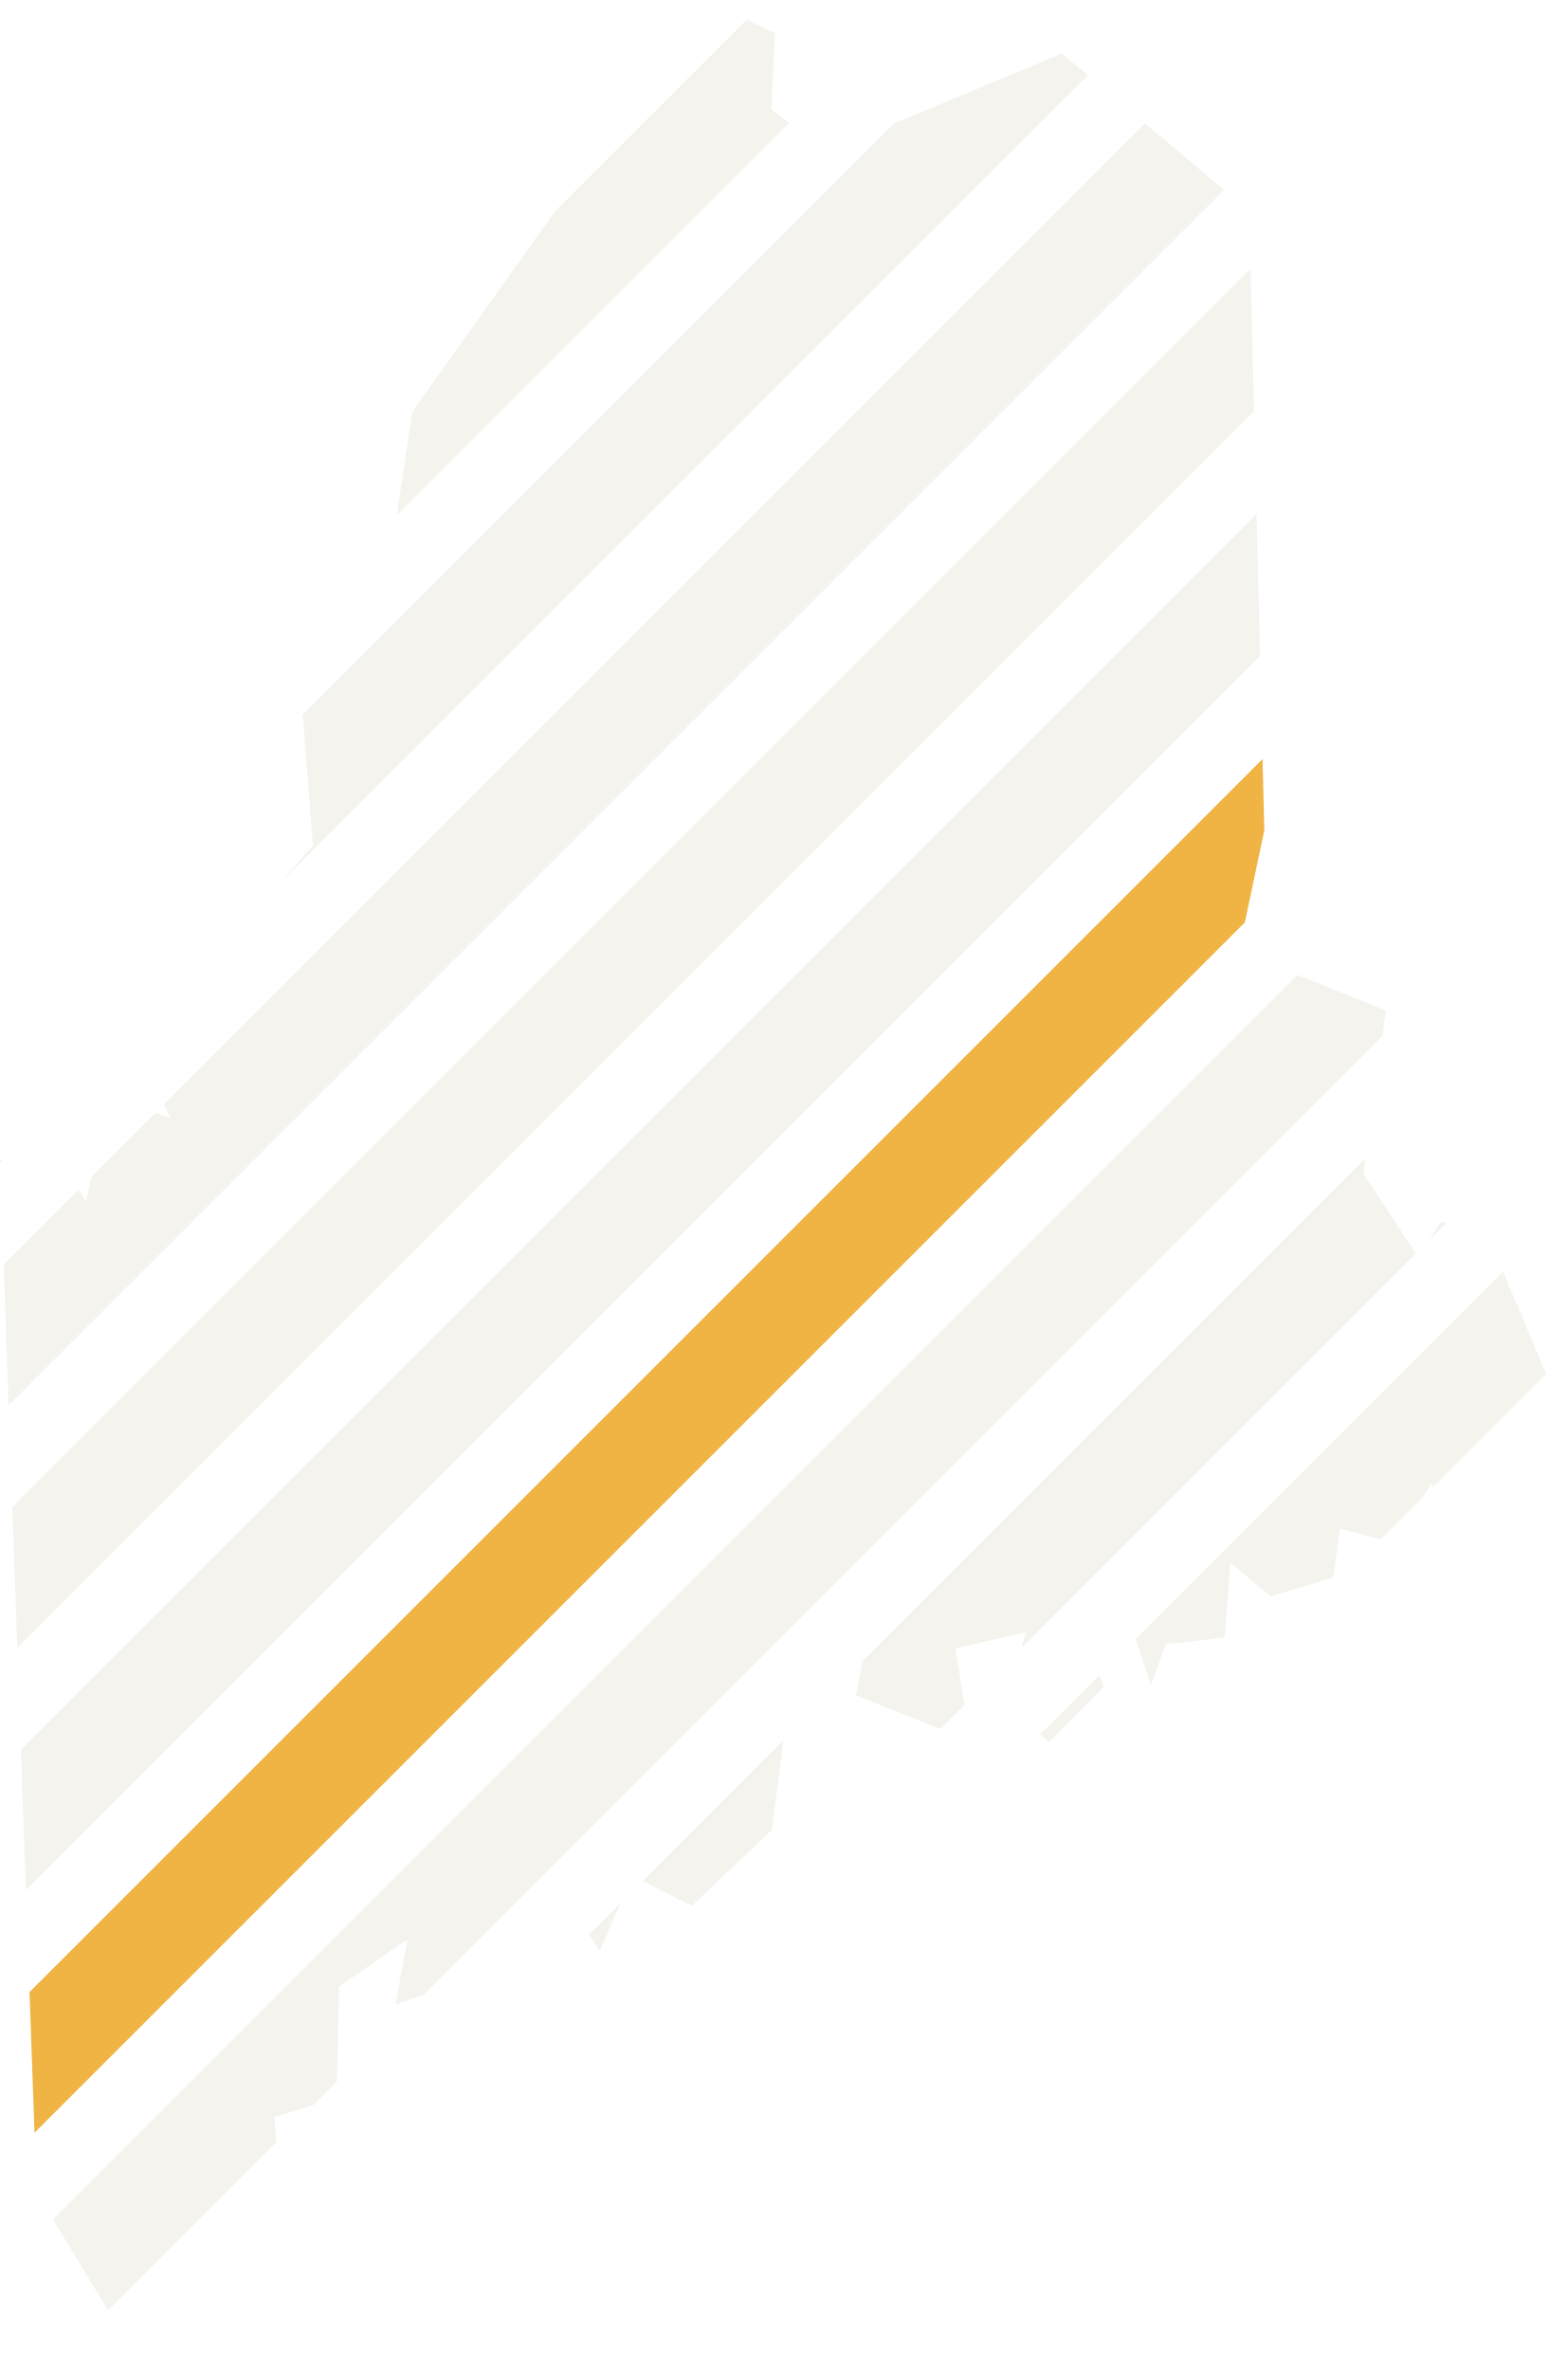
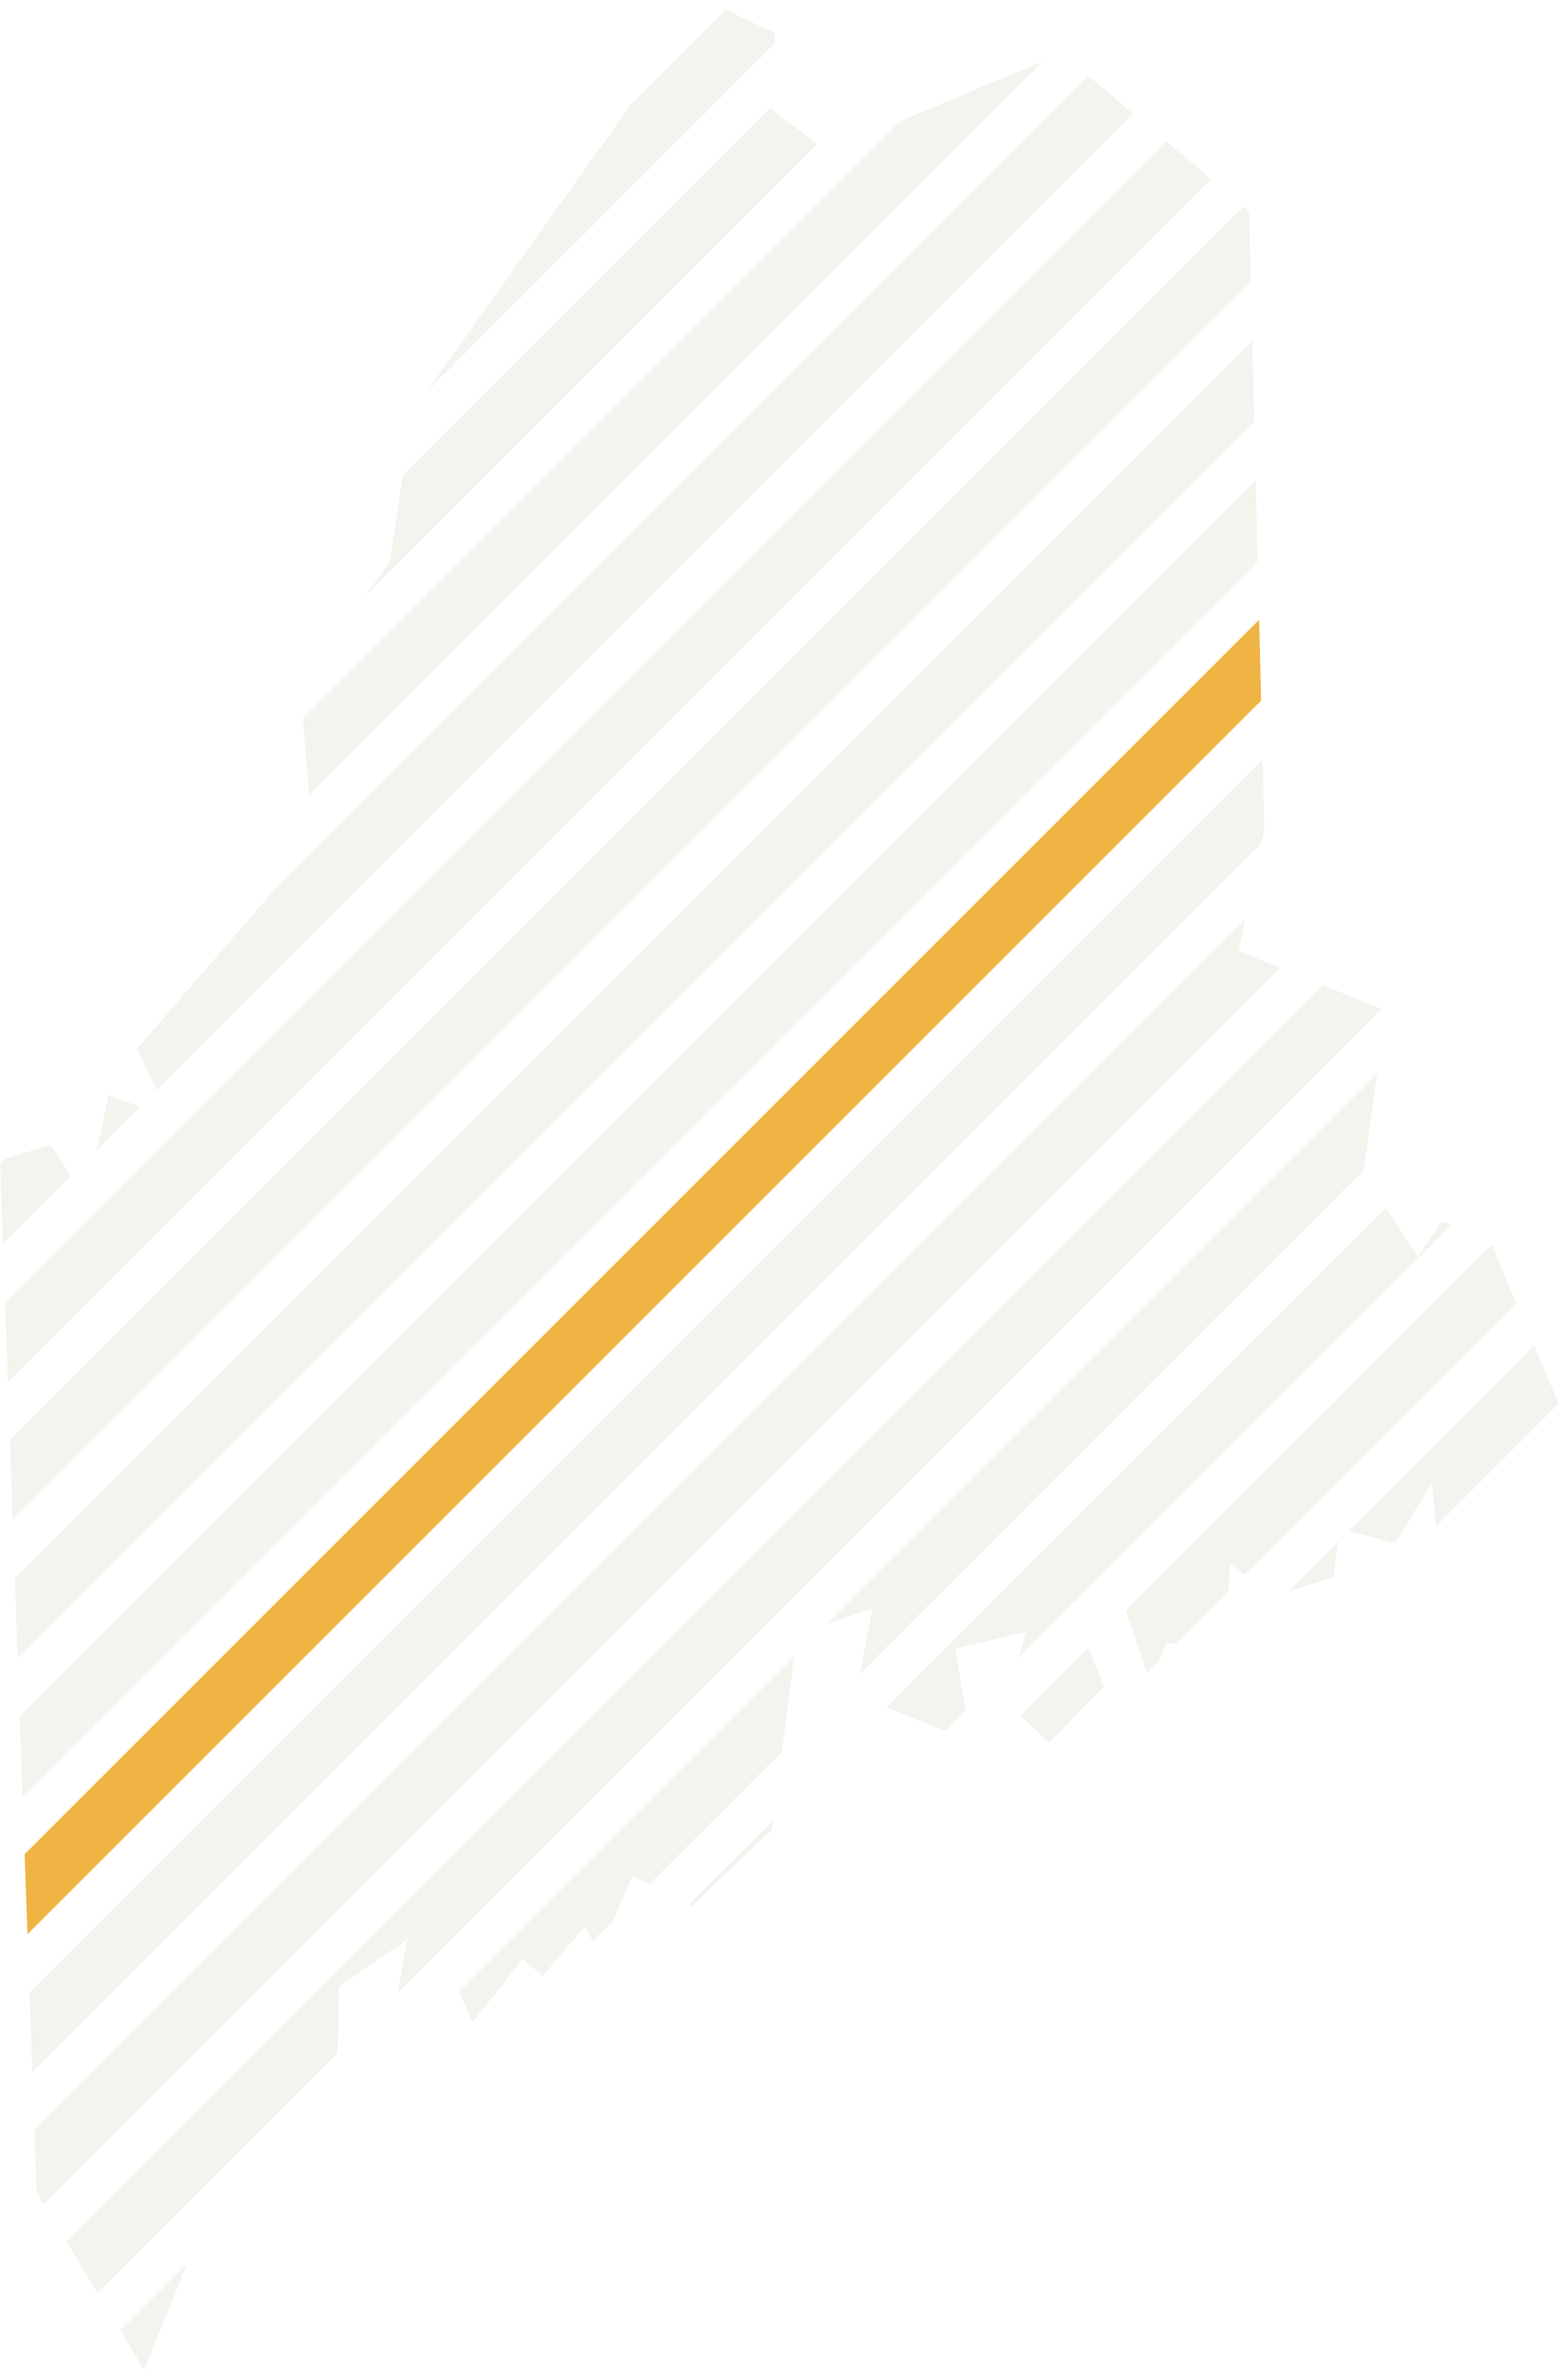
<svg xmlns="http://www.w3.org/2000/svg" viewBox="0 0 158.745 240" width="158.745" height="240" role="img" aria-label="Generation Maine">
  <defs>
    <clipPath id="r3">
      <path d="M78.48 3.36 L78.11 11.08 L83.79 15.32 L107.53 5.42 L126.49 21.37 L128.03 84.10 L125.44 96.33 L140.34 102.33 L138.06 118.83 L143.58 127.27 L145.96 123.69 L150.78 125.39 L158.74 144.29 L145.58 156.03 L145.00 150.13 L141.27 156.30 L135.68 154.79 L135.03 159.75 L128.66 161.65 L124.59 158.24 L124.01 165.84 L118.03 166.49 L116.55 170.68 L113.92 162.80 L108.39 162.31 L111.78 170.80 L106.25 176.44 L101.90 172.43 L103.89 165.26 L96.74 166.95 L98.27 176.30 L86.68 171.69 L88.35 162.87 L80.72 165.47 L78.16 185.31 L70.06 193.00 L64.06 189.96 L60.72 197.57 L59.16 195.17 L54.95 200.11 L52.94 198.37 L47.84 204.80 L46.09 200.82 L40.05 203.00 L41.26 196.39 L34.34 201.16 L34.08 212.44 L27.77 214.40 L28.21 219.15 L20.37 225.71 L14.61 240.00 L3.71 222.02 L0.00 117.52 L5.13 115.92 L8.73 121.67 L10.99 110.89 L17.27 113.24 L13.88 106.20 L31.69 85.58 L30.40 69.17 L39.47 56.95 L41.75 41.70 L71.42 0.00Z" />
    </clipPath>
  </defs>
  <g clip-path="url(#r3)">
    <g transform="rotate(45 79.37246 120.0)">
-       <rect x="-60.65" y="-144.00" width="10.43" height="528.00" fill="#F4F3EE" />
-       <rect x="-42.68" y="-144.00" width="10.43" height="528.00" fill="#F4F3EE" />
-       <rect x="-24.70" y="-144.00" width="10.43" height="528.00" fill="#F4F3EE" />
-       <rect x="-6.73" y="-144.00" width="10.43" height="528.00" fill="#F4F3EE" />
-       <rect x="11.25" y="-144.00" width="10.43" height="528.00" fill="#F4F3EE" />
-       <rect x="29.22" y="-144.00" width="10.43" height="528.00" fill="#F4F3EE" />
-       <rect x="47.20" y="-144.00" width="10.43" height="528.00" fill="#F4F3EE" />
-       <rect x="65.17" y="-144.00" width="10.43" height="528.00" fill="#F4F3EE" />
-       <rect x="83.15" y="-144.00" width="10.43" height="528.00" fill="#EFB443" />
-       <rect x="101.12" y="-144.00" width="10.43" height="528.00" fill="#F4F3EE" />
-       <rect x="119.10" y="-144.00" width="10.43" height="528.00" fill="#F4F3EE" />
-       <rect x="137.07" y="-144.00" width="10.43" height="528.00" fill="#F4F3EE" />
-       <rect x="155.05" y="-144.00" width="10.43" height="528.00" fill="#F4F3EE" />
-       <rect x="173.02" y="-144.00" width="10.43" height="528.00" fill="#F4F3EE" />
-       <rect x="191.00" y="-144.00" width="10.43" height="528.00" fill="#F4F3EE" />
-       <rect x="208.97" y="-144.00" width="10.43" height="528.00" fill="#F4F3EE" />
+       <rect x="-8.95" y="-168.00" width="5.94" height="576.00" fill="#F4F3EE" />
+       <rect x="1.28" y="-168.00" width="5.94" height="576.00" fill="#F4F3EE" />
+       <rect x="11.52" y="-168.00" width="5.94" height="576.00" fill="#F4F3EE" />
+       <rect x="21.76" y="-168.00" width="5.94" height="576.00" fill="#F4F3EE" />
+       <rect x="31.99" y="-168.00" width="5.94" height="576.00" fill="#F4F3EE" />
+       <rect x="42.23" y="-168.00" width="5.94" height="576.00" fill="#F4F3EE" />
+       <rect x="52.46" y="-168.00" width="5.94" height="576.00" fill="#F4F3EE" />
+       <rect x="62.70" y="-168.00" width="5.94" height="576.00" fill="#F4F3EE" />
+       <rect x="72.93" y="-168.00" width="5.94" height="576.00" fill="#EFB443" />
+       <rect x="83.17" y="-168.00" width="5.94" height="576.00" fill="#F4F3EE" />
+       <rect x="93.41" y="-168.00" width="5.94" height="576.00" fill="#F4F3EE" />
+       <rect x="103.64" y="-168.00" width="5.94" height="576.00" fill="#F4F3EE" />
+       <rect x="113.88" y="-168.00" width="5.94" height="576.00" fill="#F4F3EE" />
+       <rect x="124.11" y="-168.00" width="5.94" height="576.00" fill="#F4F3EE" />
+       <rect x="134.35" y="-168.00" width="5.94" height="576.00" fill="#F4F3EE" />
+       <rect x="144.58" y="-168.00" width="5.94" height="576.00" fill="#F4F3EE" />
    </g>
  </g>
</svg>
